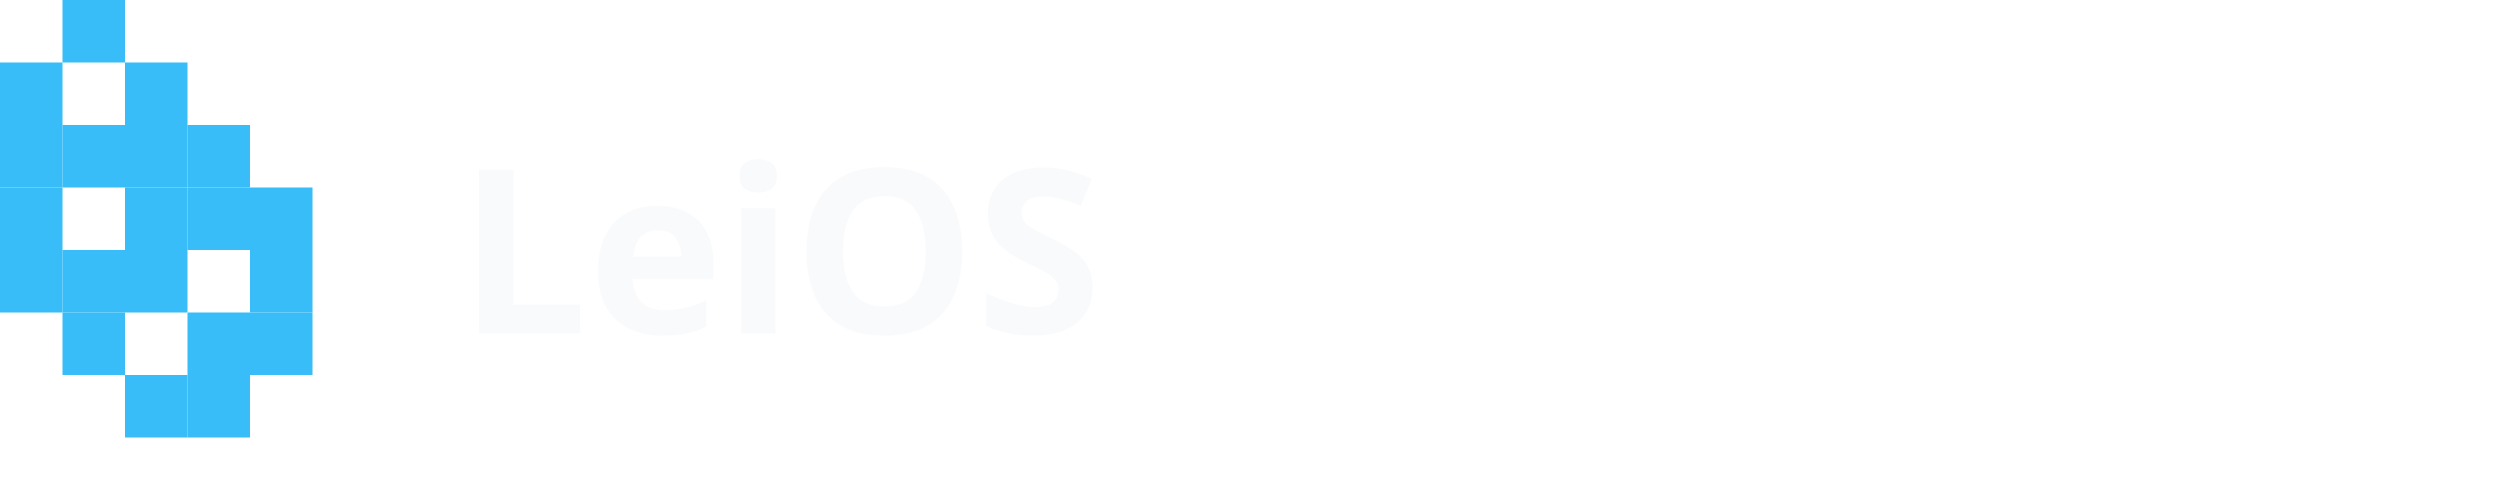
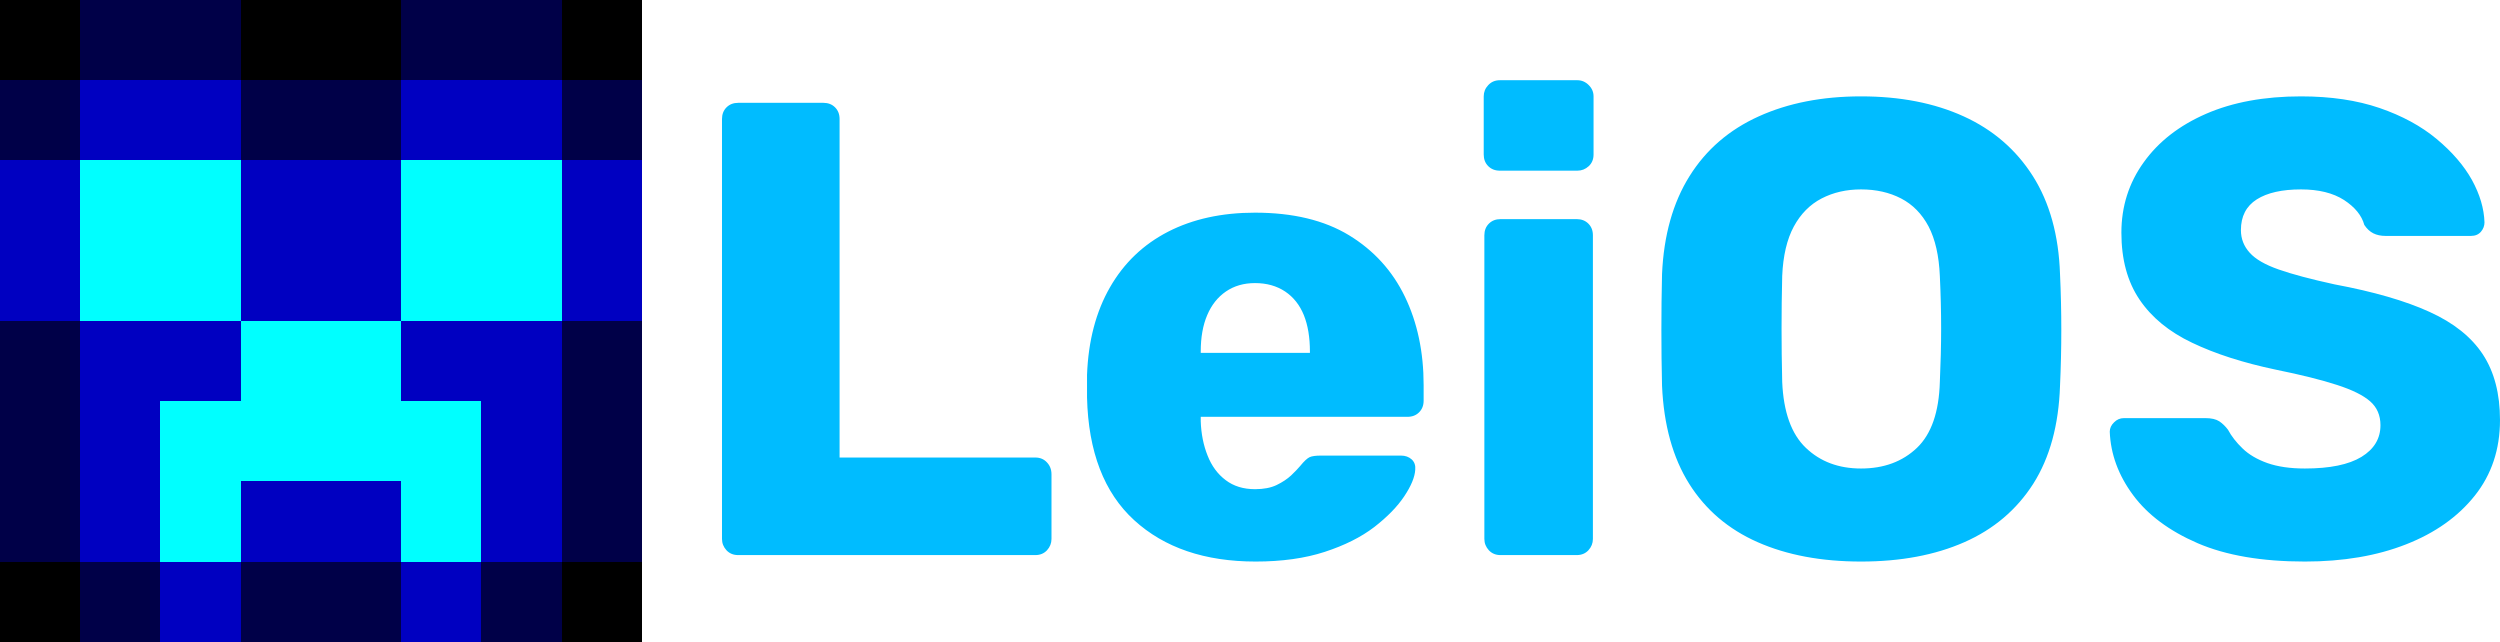
- <svg xmlns="http://www.w3.org/2000/svg" viewBox="0 0 240 48" width="240" height="48">
-   <g fill="#38bdf8">
-     <rect x="0" y="6" width="6" height="6" />
-     <rect x="6" y="0" width="6" height="6" />
-     <rect x="12" y="6" width="6" height="6" />
-     <rect x="0" y="12" width="6" height="6" />
-     <rect x="6" y="12" width="6" height="6" />
-     <rect x="12" y="12" width="6" height="6" />
-     <rect x="18" y="12" width="6" height="6" />
-     <rect x="0" y="18" width="6" height="6" />
-     <rect x="12" y="18" width="6" height="6" />
-     <rect x="18" y="18" width="6" height="6" />
-     <rect x="24" y="18" width="6" height="6" />
-     <rect x="0" y="24" width="6" height="6" />
-     <rect x="6" y="24" width="6" height="6" />
-     <rect x="12" y="24" width="6" height="6" />
-     <rect x="24" y="24" width="6" height="6" />
-     <rect x="6" y="30" width="6" height="6" />
-     <rect x="18" y="30" width="6" height="6" />
-     <rect x="24" y="30" width="6" height="6" />
-     <rect x="12" y="36" width="6" height="6" />
-     <rect x="18" y="36" width="6" height="6" />
-   </g>
-   <text x="44" y="32" font-family="Rubik, sans-serif" font-size="22" font-weight="600" fill="#f8fafc">
-     LeiOS
-   </text>
+ <svg xmlns="http://www.w3.org/2000/svg" viewBox="0 0 31.164 8">
+   <path d="         M0 0 h1 v1 h-1         M3 0 h2 v1 h-2         M7 0 h1 v1 h-1         M0 7 h1 v1 h-1         M7 7 h1 v1 h-1     z" fill="rgb(0, 0, 0)" shape-rendering="crispEdges" />
+   <path d="         M1 0 h2 v1 h-2         M5 0 h2 v1 h-2         M0 1 h1 v1 h-1         M3 1 h2 v1 h-2         M7 1 h1 v1 h-1         M0 4 h1 v3 h-1         M7 4 h1 v3 h-1         M1 7 h1 v1 h-1         M3 7 h2 v1 h-2         M6 7 h1 v1 h-1     z" fill="rgb(0, 0, 72)" shape-rendering="crispEdges" />
+   <path d="         M1 1 h2 v1 h-2         M5 1 h2 v1 h-2         M0 2 h1 v2 h-1         M3 2 h2 v2 h-2         M7 2 h1 v2 h-1         M1 4 h2 v1 h-1 v2 h-1         M7 4 h-2 v1 h1 v2 h1         M3 6 h2 v1 h-2         M2 7 h1 v1 h-1         M5 7 h1 v1 h-1     z" fill="rgb(0, 0, 193)" shape-rendering="crispEdges" />
+   <path d="         M1 2 h2 v2 h-2         M5 2 h2 v2 h-2         M3 4 h2 v2 h-2 M5 5 h1 v2 h-1 M2 5 h1 v2 h-1     z" fill="rgb(0, 255, 255)" shape-rendering="crispEdges" />
+   <svg viewBox="0 10 137.6 37.25" x="9" y="1" data-asc="0.935" width="22.164" height="6">
+     <defs />
+     <g fill="#00bcff">
+       <g transform="translate(0, 0)">
+         <path d="M1.25 46.75Q0.70 46.75 0.35 46.38Q0 46 0 45.50L0 13Q0 12.45 0.35 12.10Q0.70 11.75 1.25 11.75L7.85 11.75Q8.40 11.75 8.75 12.10Q9.10 12.45 9.10 13L9.10 39.20L24.25 39.20Q24.80 39.20 25.15 39.58Q25.50 39.95 25.50 40.50L25.50 45.50Q25.50 46 25.15 46.38Q24.80 46.75 24.25 46.75L1.25 46.75ZM41.30 47.25Q35.40 47.25 31.90 44.05Q28.40 40.85 28.25 34.55Q28.25 34.20 28.25 33.65Q28.25 33.10 28.25 32.80Q28.40 28.85 30.03 26.02Q31.65 23.20 34.53 21.72Q37.40 20.25 41.25 20.25Q45.65 20.25 48.53 22Q51.40 23.75 52.85 26.75Q54.30 29.75 54.30 33.60L54.30 34.80Q54.30 35.35 53.95 35.70Q53.60 36.05 53.05 36.05L37.05 36.05Q37.05 36.10 37.05 36.20Q37.05 36.30 37.05 36.40Q37.10 37.85 37.58 39.05Q38.05 40.25 38.98 40.95Q39.90 41.65 41.25 41.65Q42.25 41.65 42.92 41.33Q43.60 41 44.05 40.58Q44.50 40.15 44.75 39.85Q45.20 39.30 45.48 39.17Q45.75 39.05 46.35 39.05L52.55 39.05Q53.05 39.05 53.38 39.35Q53.70 39.65 53.65 40.15Q53.60 41 52.80 42.20Q52 43.40 50.48 44.58Q48.95 45.75 46.65 46.50Q44.35 47.25 41.30 47.25M37.05 31.10L45.50 31.10L45.50 31Q45.50 29.35 45.03 28.18Q44.55 27 43.58 26.35Q42.60 25.70 41.25 25.70Q39.95 25.70 39 26.35Q38.05 27 37.55 28.18Q37.05 29.35 37.05 31L37.05 31.10ZM60.25 46.75Q59.70 46.75 59.35 46.38Q59.00 46 59.00 45.50L59.00 22Q59.00 21.45 59.35 21.10Q59.70 20.75 60.25 20.75L66.15 20.75Q66.70 20.75 67.05 21.10Q67.40 21.45 67.40 22L67.40 45.50Q67.40 46 67.05 46.38Q66.70 46.75 66.15 46.75L60.25 46.75M60.20 17Q59.65 17 59.30 16.65Q58.95 16.30 58.95 15.75L58.95 11.25Q58.95 10.75 59.30 10.38Q59.65 10 60.20 10L66.20 10Q66.70 10 67.08 10.38Q67.45 10.75 67.45 11.25L67.45 15.75Q67.45 16.30 67.08 16.65Q66.70 17 66.20 17L60.20 17ZM88.15 47.25Q83.55 47.25 80.15 45.75Q76.75 44.25 74.85 41.23Q72.95 38.20 72.75 33.65Q72.70 31.50 72.70 29.32Q72.70 27.15 72.75 25Q72.95 20.50 74.88 17.42Q76.80 14.35 80.23 12.80Q83.65 11.25 88.15 11.25Q92.70 11.25 96.10 12.80Q99.50 14.35 101.45 17.42Q103.40 20.50 103.55 25Q103.65 27.15 103.65 29.32Q103.65 31.50 103.55 33.65Q103.40 38.20 101.48 41.23Q99.55 44.25 96.15 45.75Q92.75 47.25 88.15 47.25M88.15 40.05Q90.80 40.05 92.48 38.45Q94.15 36.85 94.25 33.35Q94.35 31.15 94.35 29.20Q94.35 27.25 94.25 25.15Q94.15 22.80 93.38 21.32Q92.60 19.85 91.25 19.15Q89.90 18.45 88.15 18.45Q86.45 18.45 85.10 19.15Q83.75 19.85 82.95 21.32Q82.15 22.80 82.05 25.15Q82.00 27.25 82.00 29.20Q82.00 31.15 82.05 33.35Q82.20 36.85 83.88 38.45Q85.55 40.05 88.15 40.05ZM122.50 47.25Q117.50 47.25 114.20 45.83Q110.90 44.40 109.20 42.10Q107.50 39.80 107.40 37.20Q107.40 36.80 107.73 36.48Q108.05 36.15 108.50 36.15L114.80 36.15Q115.50 36.15 115.88 36.40Q116.25 36.65 116.55 37.05Q116.95 37.80 117.68 38.50Q118.40 39.20 119.60 39.63Q120.80 40.05 122.50 40.05Q125.40 40.05 126.88 39.15Q128.35 38.25 128.35 36.70Q128.35 35.55 127.55 34.85Q126.75 34.15 124.98 33.58Q123.20 33 120.25 32.40Q116.45 31.60 113.78 30.32Q111.10 29.05 109.70 26.97Q108.30 24.90 108.30 21.80Q108.30 18.75 110.03 16.35Q111.75 13.95 114.85 12.60Q117.95 11.25 122.20 11.25Q125.65 11.25 128.28 12.15Q130.90 13.05 132.70 14.55Q134.50 16.05 135.43 17.72Q136.35 19.40 136.40 21Q136.40 21.40 136.13 21.72Q135.85 22.05 135.35 22.05L128.75 22.05Q128.20 22.05 127.80 21.85Q127.40 21.65 127.10 21.20Q126.80 20.10 125.53 19.27Q124.25 18.45 122.20 18.45Q120.00 18.45 118.78 19.22Q117.55 20 117.55 21.60Q117.55 22.60 118.23 23.35Q118.90 24.10 120.48 24.65Q122.05 25.20 124.80 25.80Q129.35 26.65 132.15 27.93Q134.95 29.20 136.28 31.23Q137.60 33.25 137.60 36.30Q137.60 39.70 135.65 42.15Q133.70 44.60 130.33 45.92Q126.95 47.25 122.50 47.25Z" />
+       </g>
+     </g>
+   </svg>
</svg>
